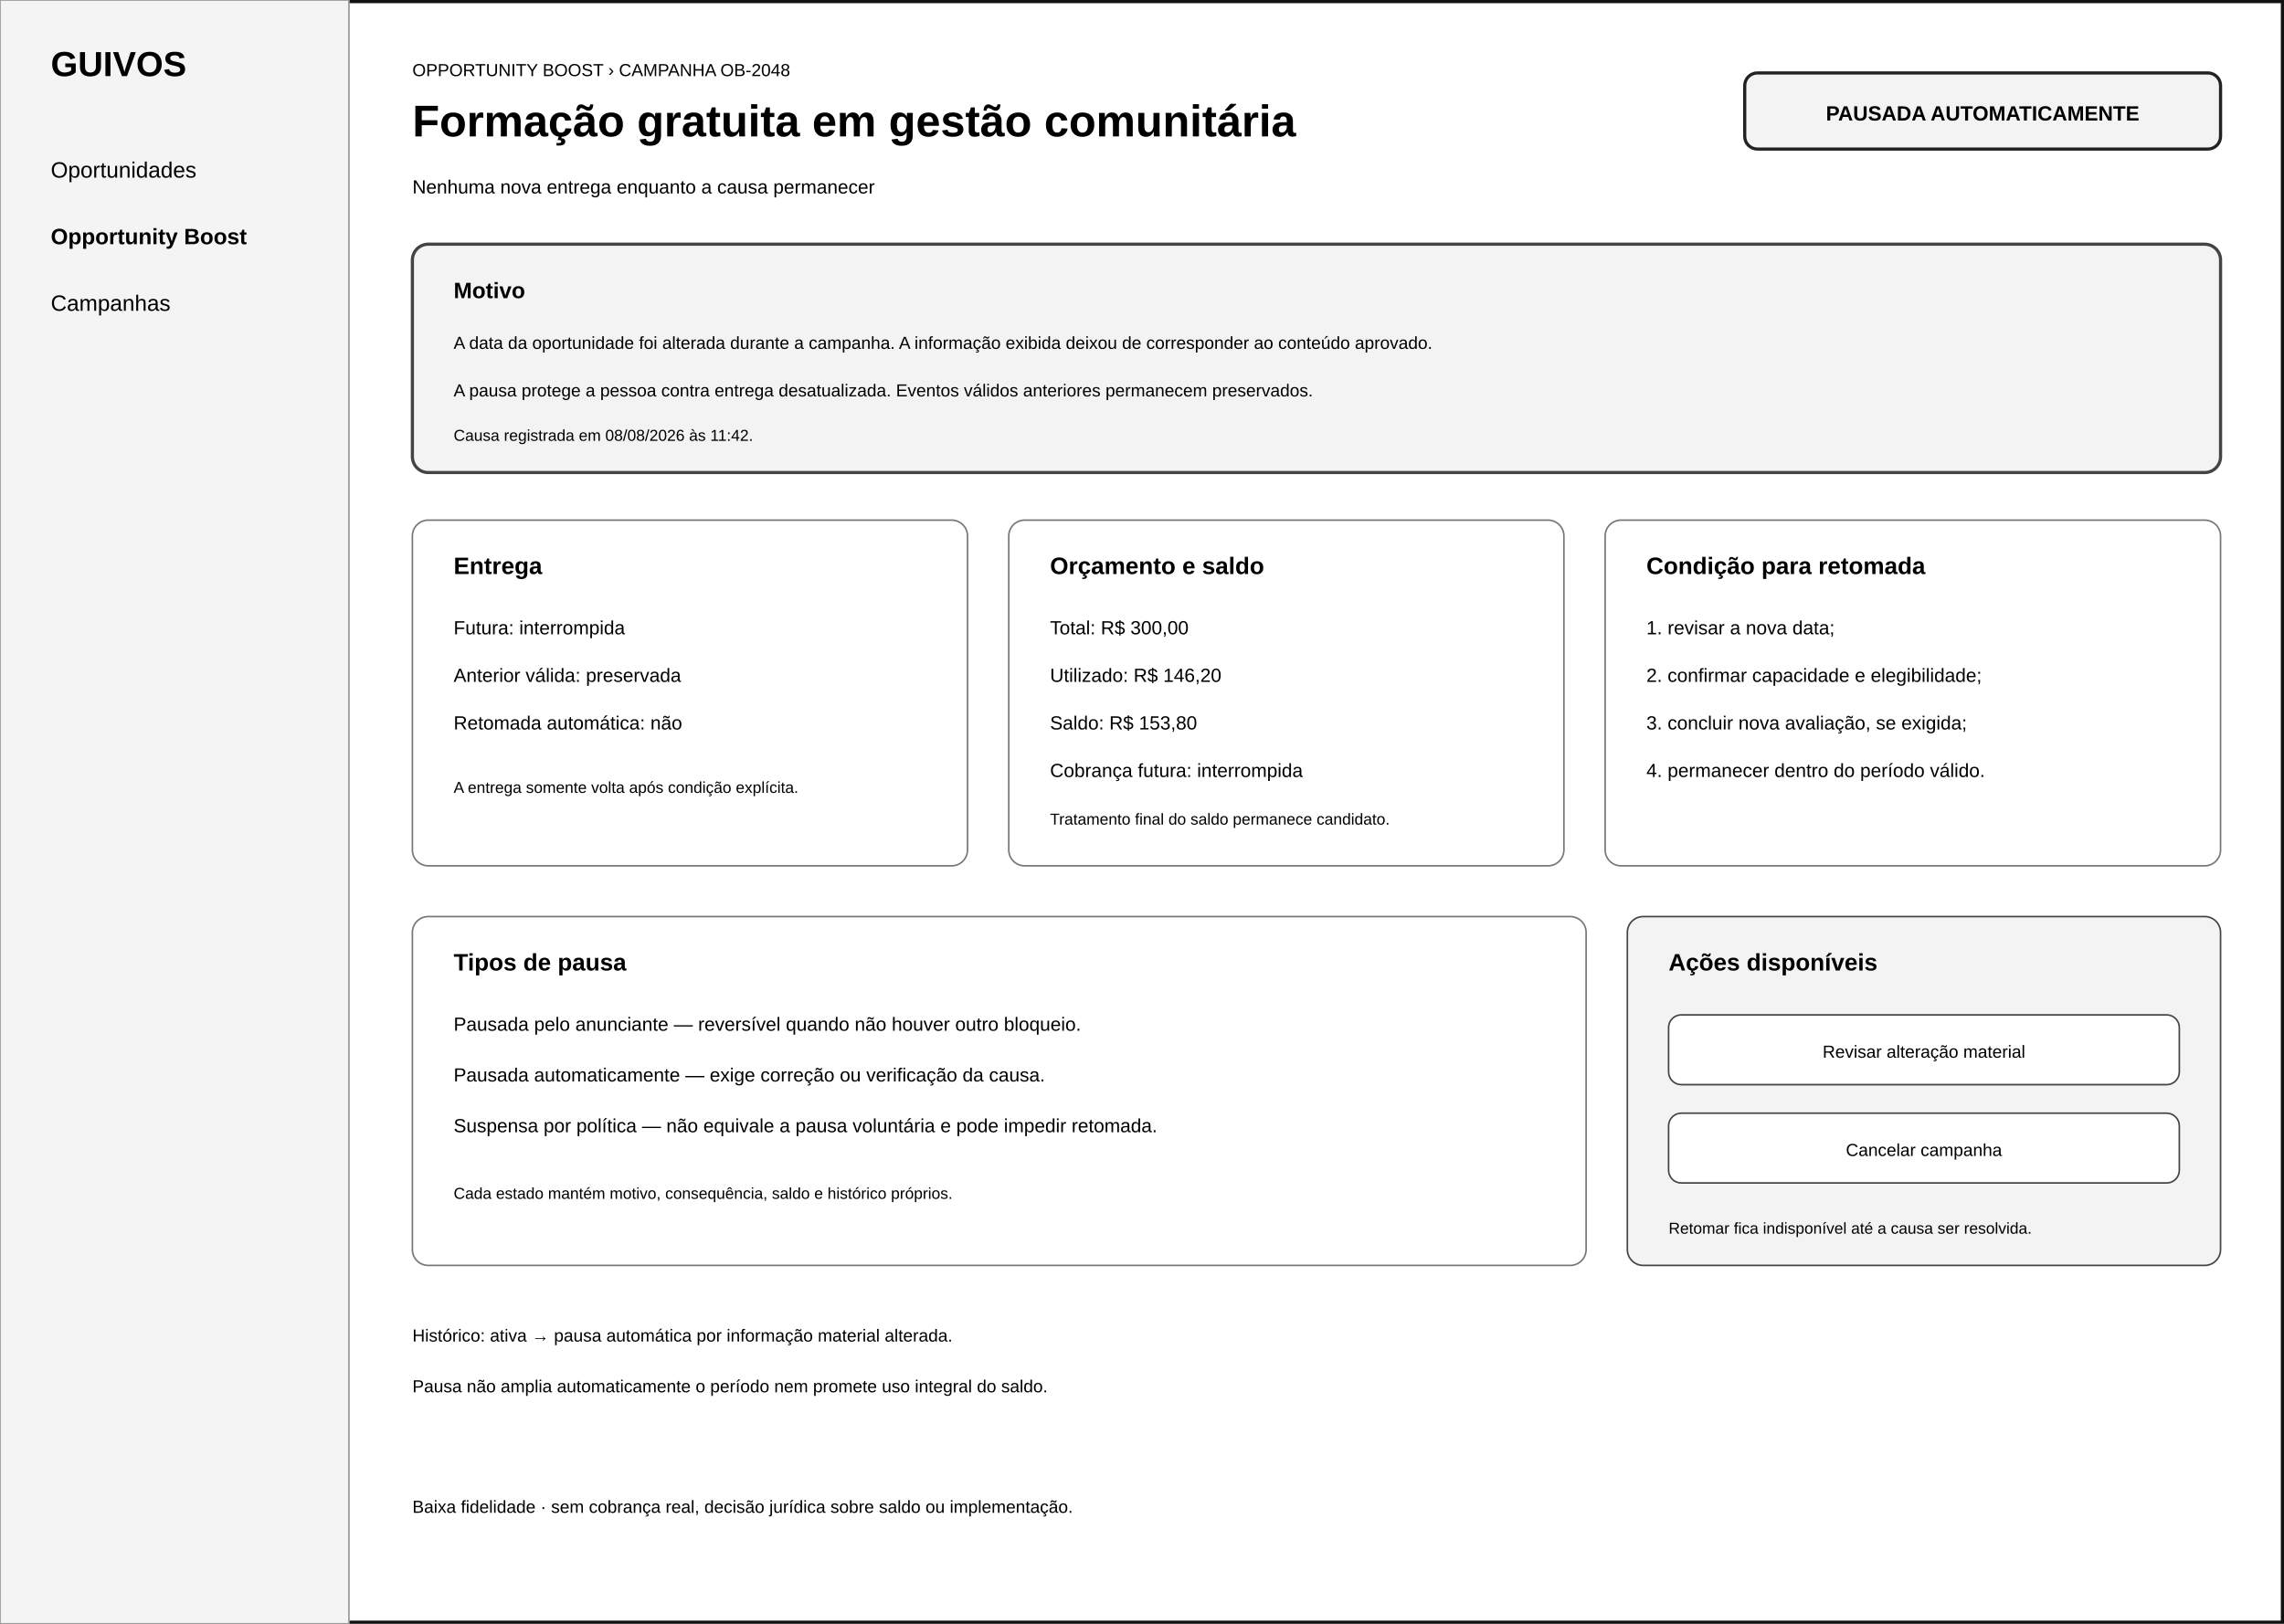
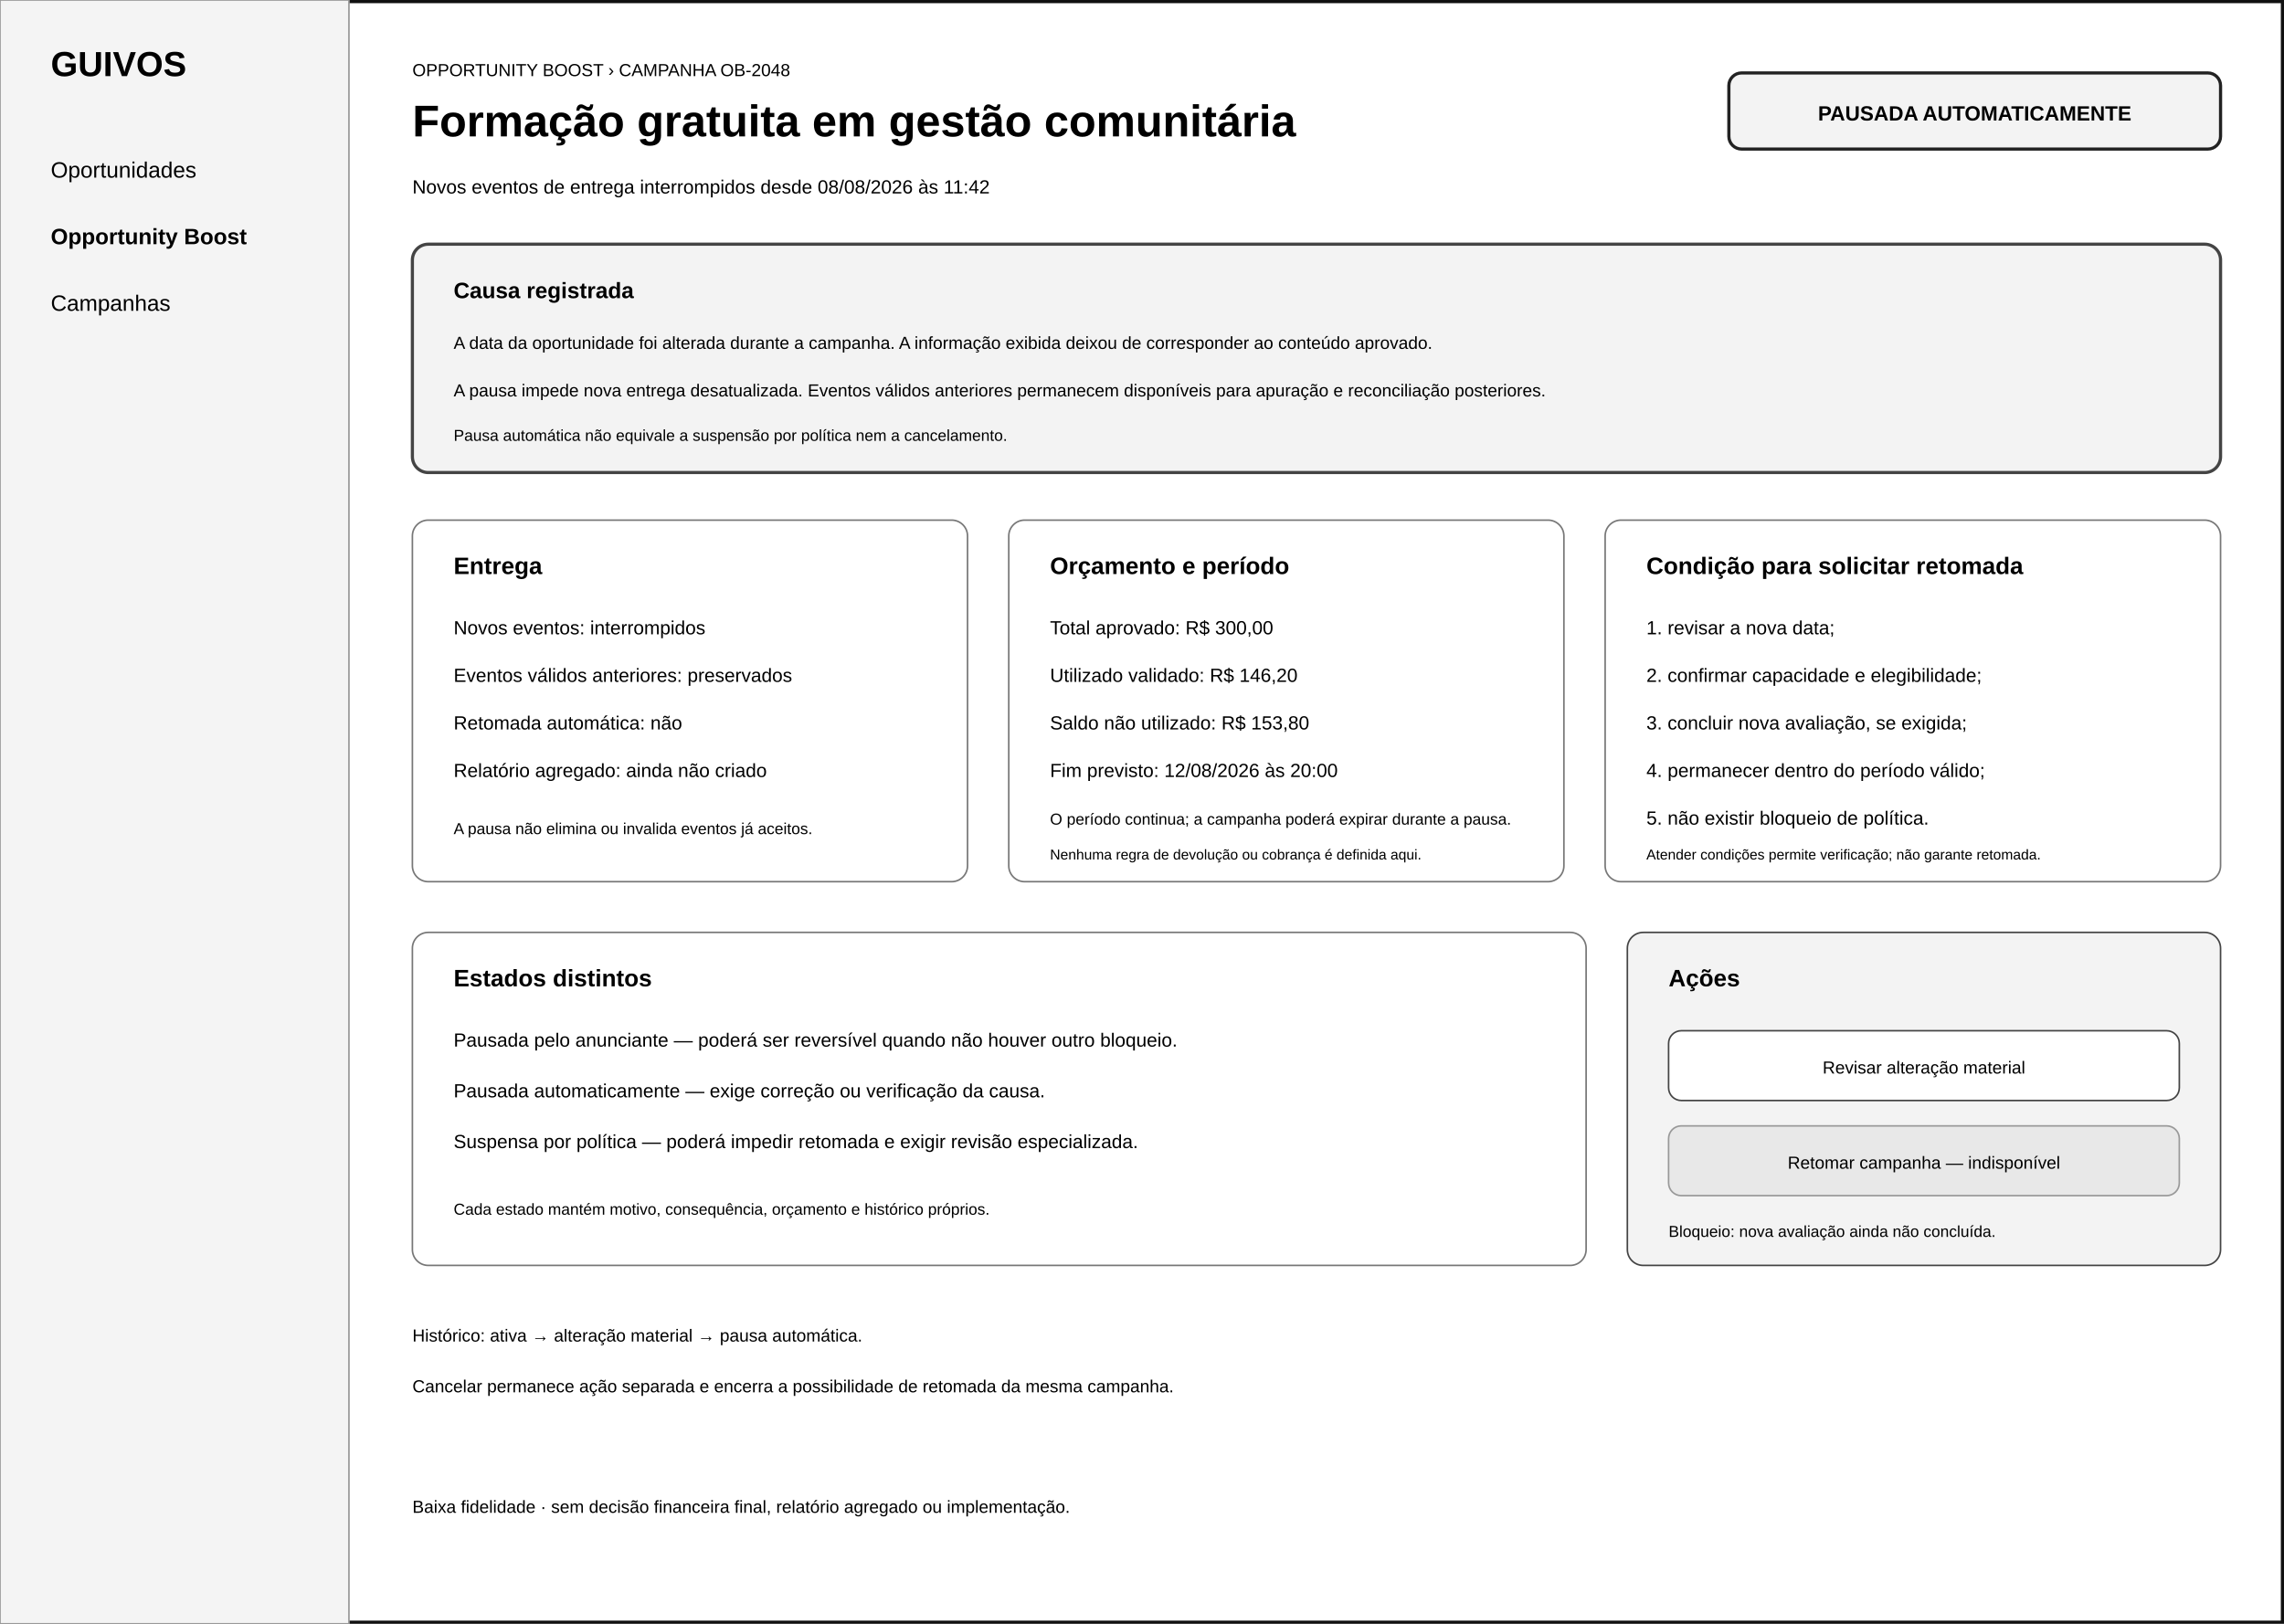
<svg xmlns="http://www.w3.org/2000/svg" width="1440" height="1024" viewBox="0 0 1440 1024" role="img" aria-labelledby="title desc">
  <rect width="1440" height="1024" fill="#ffffff" />
  <rect x="1" y="1" width="1438" height="1022" fill="none" stroke="#111111" stroke-width="2" />
  <rect x="0" y="0" width="220" height="1024" fill="#f4f4f4" stroke="#999999" />
  <text x="32" y="48" font-family="Arial" font-size="22" font-weight="700">GUIVOS</text>
  <text x="32" y="112" font-family="Arial" font-size="14">Oportunidades</text>
  <text x="32" y="154" font-family="Arial" font-size="14" font-weight="700">Opportunity Boost</text>
  <text x="32" y="196" font-family="Arial" font-size="14">Campanhas</text>
  <text x="260" y="48" font-family="Arial" font-size="11">OPPORTUNITY BOOST › CAMPANHA OB-2048</text>
  <text x="260" y="86" font-family="Arial" font-size="28" font-weight="700">Formação gratuita em gestão comunitária</text>
-   <rect x="1100" y="46" width="300" height="48" rx="8" fill="#f3f3f3" stroke="#222222" stroke-width="2" />
-   <text x="1250" y="76" text-anchor="middle" font-family="Arial" font-size="13" font-weight="700">PAUSADA AUTOMATICAMENTE</text>
-   <text x="260" y="122" font-family="Arial" font-size="12">Nenhuma nova entrega enquanto a causa permanecer</text>
+   <rect x="1090" y="46" width="310" height="48" rx="8" fill="#f3f3f3" stroke="#222222" stroke-width="2" />
+   <text x="1245" y="76" text-anchor="middle" font-family="Arial" font-size="13" font-weight="700">PAUSADA AUTOMATICAMENTE</text>
+   <text x="260" y="122" font-family="Arial" font-size="12">Novos eventos de entrega interrompidos desde 08/08/2026 às 11:42</text>
  <rect x="260" y="154" width="1140" height="144" rx="10" fill="#f3f3f3" stroke="#444444" stroke-width="2" />
-   <text x="286" y="188" font-family="Arial" font-size="14" font-weight="700">Motivo</text>
+   <text x="286" y="188" font-family="Arial" font-size="14" font-weight="700">Causa registrada</text>
  <text x="286" y="220" font-family="Arial" font-size="11">A data da oportunidade foi alterada durante a campanha. A informação exibida deixou de corresponder ao conteúdo aprovado.</text>
-   <text x="286" y="250" font-family="Arial" font-size="11">A pausa protege a pessoa contra entrega desatualizada. Eventos válidos anteriores permanecem preservados.</text>
-   <text x="286" y="278" font-family="Arial" font-size="10">Causa registrada em 08/08/2026 às 11:42.</text>
-   <rect x="260" y="328" width="350" height="218" rx="10" fill="#ffffff" stroke="#777777" />
+   <text x="286" y="250" font-family="Arial" font-size="11">A pausa impede nova entrega desatualizada. Eventos válidos anteriores permanecem disponíveis para apuração e reconciliação posteriores.</text>
+   <text x="286" y="278" font-family="Arial" font-size="10">Pausa automática não equivale a suspensão por política nem a cancelamento.</text>
+   <rect x="260" y="328" width="350" height="228" rx="10" fill="#ffffff" stroke="#777777" />
  <text x="286" y="362" font-family="Arial" font-size="15" font-weight="700">Entrega</text>
-   <text x="286" y="400" font-family="Arial" font-size="12">Futura: interrompida</text>
-   <text x="286" y="430" font-family="Arial" font-size="12">Anterior válida: preservada</text>
+   <text x="286" y="400" font-family="Arial" font-size="12">Novos eventos: interrompidos</text>
+   <text x="286" y="430" font-family="Arial" font-size="12">Eventos válidos anteriores: preservados</text>
  <text x="286" y="460" font-family="Arial" font-size="12">Retomada automática: não</text>
-   <text x="286" y="500" font-family="Arial" font-size="10">A entrega somente volta após condição explícita.</text>
-   <rect x="636" y="328" width="350" height="218" rx="10" fill="#ffffff" stroke="#777777" />
-   <text x="662" y="362" font-family="Arial" font-size="15" font-weight="700">Orçamento e saldo</text>
-   <text x="662" y="400" font-family="Arial" font-size="12">Total: R$ 300,00</text>
-   <text x="662" y="430" font-family="Arial" font-size="12">Utilizado: R$ 146,20</text>
-   <text x="662" y="460" font-family="Arial" font-size="12">Saldo: R$ 153,80</text>
-   <text x="662" y="490" font-family="Arial" font-size="12">Cobrança futura: interrompida</text>
-   <text x="662" y="520" font-family="Arial" font-size="10">Tratamento final do saldo permanece candidato.</text>
-   <rect x="1012" y="328" width="388" height="218" rx="10" fill="#ffffff" stroke="#777777" />
-   <text x="1038" y="362" font-family="Arial" font-size="15" font-weight="700">Condição para retomada</text>
+   <text x="286" y="490" font-family="Arial" font-size="12">Relatório agregado: ainda não criado</text>
+   <text x="286" y="526" font-family="Arial" font-size="10">A pausa não elimina ou invalida eventos já aceitos.</text>
+   <rect x="636" y="328" width="350" height="228" rx="10" fill="#ffffff" stroke="#777777" />
+   <text x="662" y="362" font-family="Arial" font-size="15" font-weight="700">Orçamento e período</text>
+   <text x="662" y="400" font-family="Arial" font-size="12">Total aprovado: R$ 300,00</text>
+   <text x="662" y="430" font-family="Arial" font-size="12">Utilizado validado: R$ 146,20</text>
+   <text x="662" y="460" font-family="Arial" font-size="12">Saldo não utilizado: R$ 153,80</text>
+   <text x="662" y="490" font-family="Arial" font-size="12">Fim previsto: 12/08/2026 às 20:00</text>
+   <text x="662" y="520" font-family="Arial" font-size="10">O período continua; a campanha poderá expirar durante a pausa.</text>
+   <text x="662" y="542" font-family="Arial" font-size="9">Nenhuma regra de devolução ou cobrança é definida aqui.</text>
+   <rect x="1012" y="328" width="388" height="228" rx="10" fill="#ffffff" stroke="#777777" />
+   <text x="1038" y="362" font-family="Arial" font-size="15" font-weight="700">Condição para solicitar retomada</text>
  <text x="1038" y="400" font-family="Arial" font-size="12">1. revisar a nova data;</text>
  <text x="1038" y="430" font-family="Arial" font-size="12">2. confirmar capacidade e elegibilidade;</text>
  <text x="1038" y="460" font-family="Arial" font-size="12">3. concluir nova avaliação, se exigida;</text>
-   <text x="1038" y="490" font-family="Arial" font-size="12">4. permanecer dentro do período válido.</text>
-   <rect x="260" y="578" width="740" height="220" rx="10" fill="#ffffff" stroke="#777777" />
-   <text x="286" y="612" font-family="Arial" font-size="15" font-weight="700">Tipos de pausa</text>
-   <text x="286" y="650" font-family="Arial" font-size="12">Pausada pelo anunciante — reversível quando não houver outro bloqueio.</text>
-   <text x="286" y="682" font-family="Arial" font-size="12">Pausada automaticamente — exige correção ou verificação da causa.</text>
-   <text x="286" y="714" font-family="Arial" font-size="12">Suspensa por política — não equivale a pausa voluntária e pode impedir retomada.</text>
-   <text x="286" y="756" font-family="Arial" font-size="10">Cada estado mantém motivo, consequência, saldo e histórico próprios.</text>
-   <rect x="1026" y="578" width="374" height="220" rx="10" fill="#f3f3f3" stroke="#444444" />
-   <text x="1052" y="612" font-family="Arial" font-size="15" font-weight="700">Ações disponíveis</text>
-   <rect x="1052" y="640" width="322" height="44" rx="8" fill="#ffffff" stroke="#444444" />
-   <text x="1213" y="667" text-anchor="middle" font-family="Arial" font-size="11">Revisar alteração material</text>
-   <rect x="1052" y="702" width="322" height="44" rx="8" fill="#ffffff" stroke="#444444" />
-   <text x="1213" y="729" text-anchor="middle" font-family="Arial" font-size="11">Cancelar campanha</text>
-   <text x="1052" y="778" font-family="Arial" font-size="10">Retomar fica indisponível até a causa ser resolvida.</text>
-   <text x="260" y="846" font-family="Arial" font-size="11">Histórico: ativa → pausa automática por informação material alterada.</text>
-   <text x="260" y="878" font-family="Arial" font-size="11">Pausa não amplia automaticamente o período nem promete uso integral do saldo.</text>
-   <text x="260" y="954" font-family="Arial" font-size="11">Baixa fidelidade · sem cobrança real, decisão jurídica sobre saldo ou implementação.</text>
+   <text x="1038" y="490" font-family="Arial" font-size="12">4. permanecer dentro do período válido;</text>
+   <text x="1038" y="520" font-family="Arial" font-size="12">5. não existir bloqueio de política.</text>
+   <text x="1038" y="542" font-family="Arial" font-size="9">Atender condições permite verificação; não garante retomada.</text>
+   <rect x="260" y="588" width="740" height="210" rx="10" fill="#ffffff" stroke="#777777" />
+   <text x="286" y="622" font-family="Arial" font-size="15" font-weight="700">Estados distintos</text>
+   <text x="286" y="660" font-family="Arial" font-size="12">Pausada pelo anunciante — poderá ser reversível quando não houver outro bloqueio.</text>
+   <text x="286" y="692" font-family="Arial" font-size="12">Pausada automaticamente — exige correção ou verificação da causa.</text>
+   <text x="286" y="724" font-family="Arial" font-size="12">Suspensa por política — poderá impedir retomada e exigir revisão especializada.</text>
+   <text x="286" y="766" font-family="Arial" font-size="10">Cada estado mantém motivo, consequência, orçamento e histórico próprios.</text>
+   <rect x="1026" y="588" width="374" height="210" rx="10" fill="#f3f3f3" stroke="#444444" />
+   <text x="1052" y="622" font-family="Arial" font-size="15" font-weight="700">Ações</text>
+   <rect x="1052" y="650" width="322" height="44" rx="8" fill="#ffffff" stroke="#444444" />
+   <text x="1213" y="677" text-anchor="middle" font-family="Arial" font-size="11">Revisar alteração material</text>
+   <rect x="1052" y="710" width="322" height="44" rx="8" fill="#e8e8e8" stroke="#999999" />
+   <text x="1213" y="737" text-anchor="middle" font-family="Arial" font-size="11">Retomar campanha — indisponível</text>
+   <text x="1052" y="780" font-family="Arial" font-size="10">Bloqueio: nova avaliação ainda não concluída.</text>
+   <text x="260" y="846" font-family="Arial" font-size="11">Histórico: ativa → alteração material → pausa automática.</text>
+   <text x="260" y="878" font-family="Arial" font-size="11">Cancelar permanece ação separada e encerra a possibilidade de retomada da mesma campanha.</text>
+   <text x="260" y="954" font-family="Arial" font-size="11">Baixa fidelidade · sem decisão financeira final, relatório agregado ou implementação.</text>
</svg>
